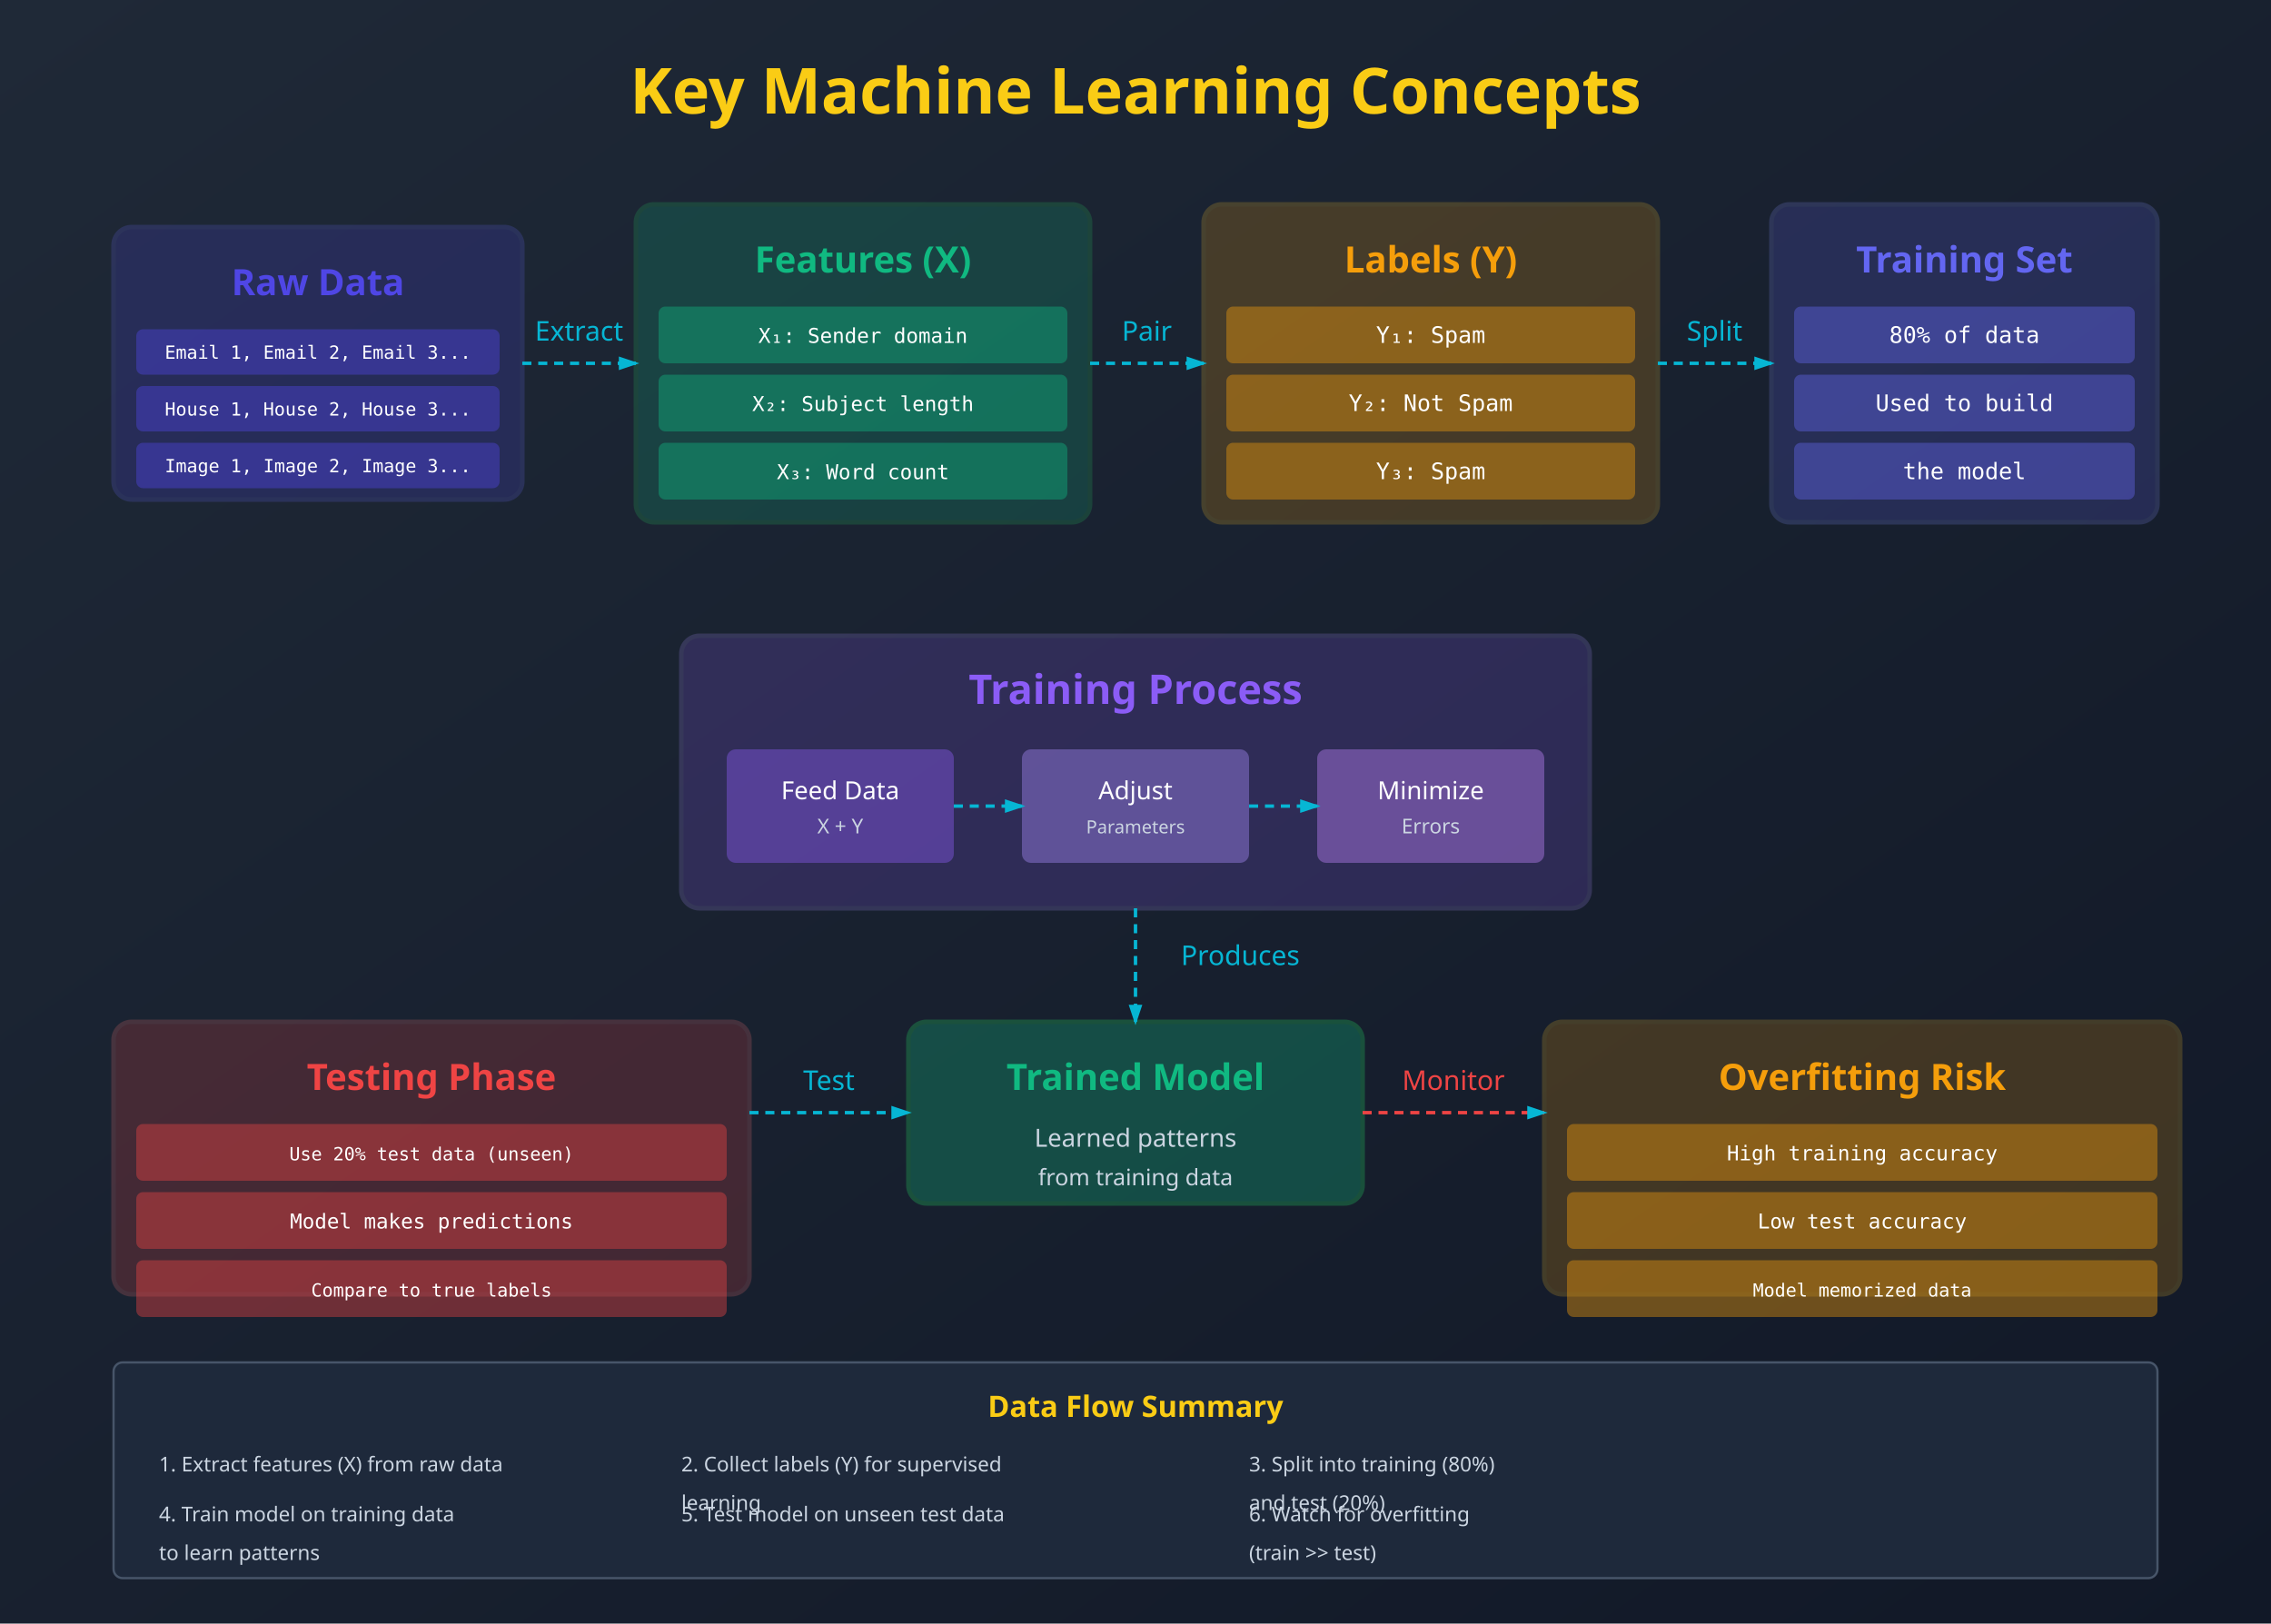
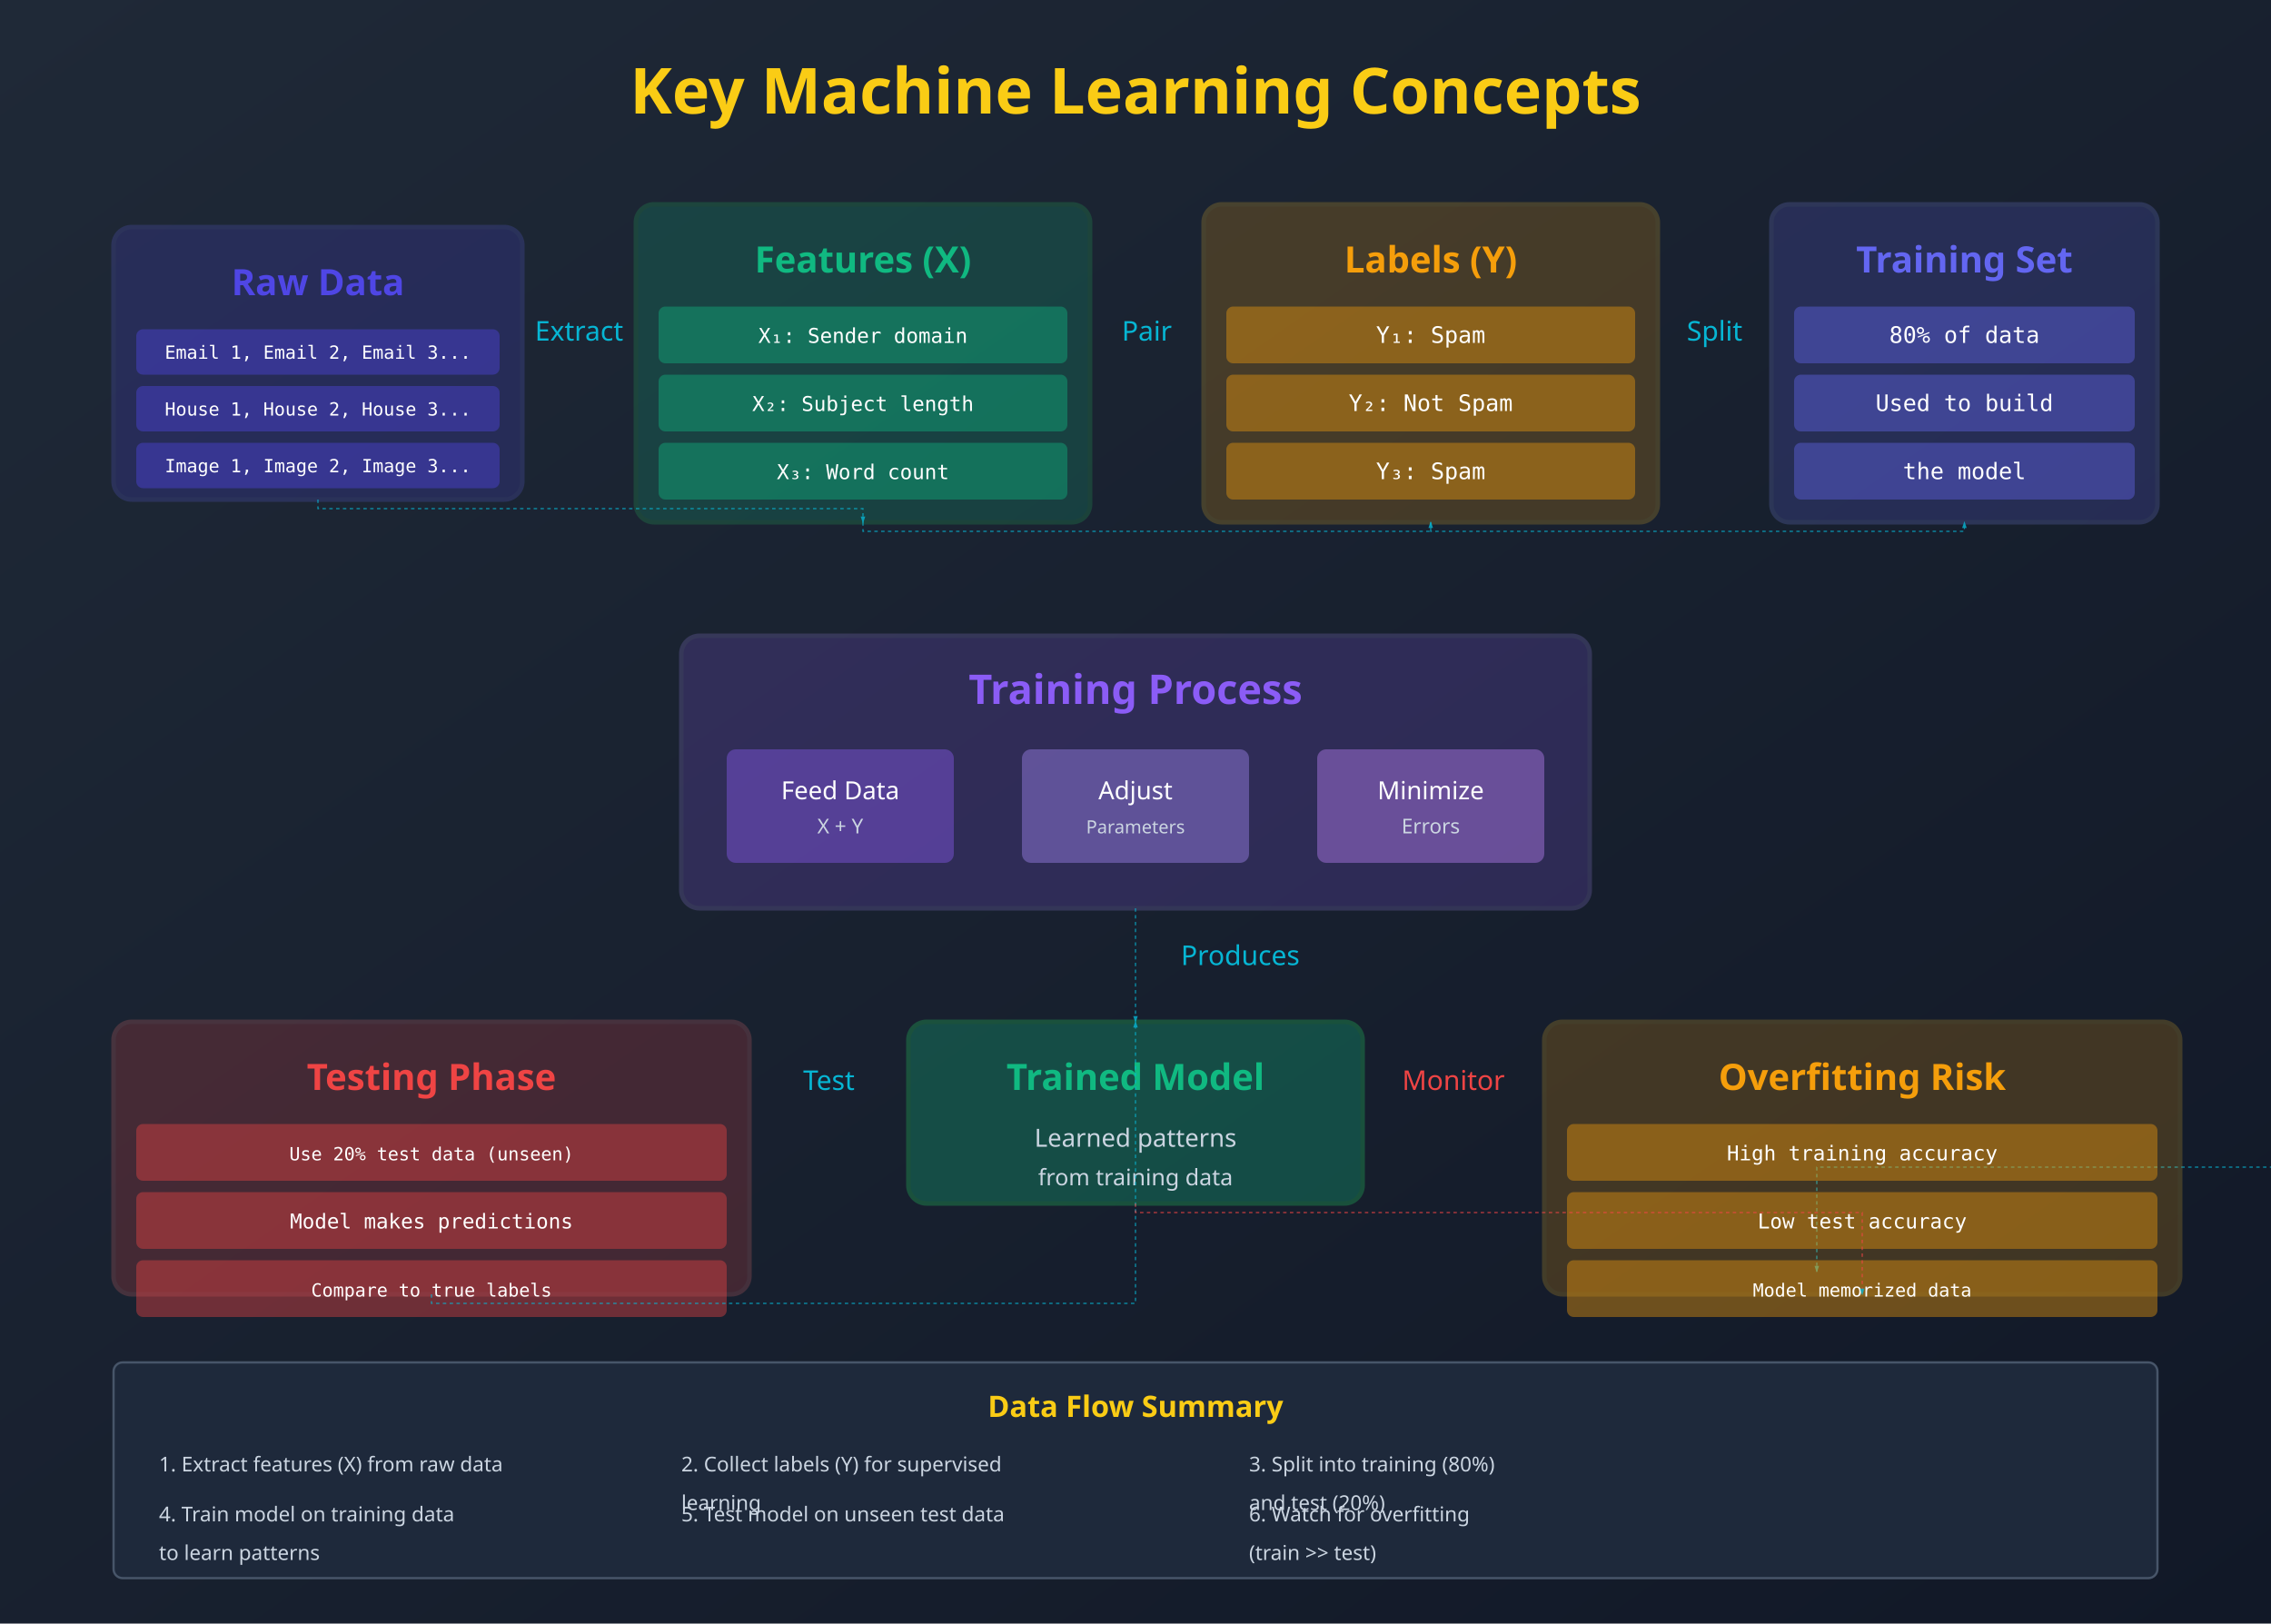
<svg xmlns="http://www.w3.org/2000/svg" width="1000" height="715" viewBox="0 0 1000 715">
  <defs>
    <linearGradient id="conceptsBg" x1="0%" y1="0%" x2="100%" y2="100%">
      <stop offset="0%" style="stop-color:#1f2937;stop-opacity:1" />
      <stop offset="100%" style="stop-color:#111827;stop-opacity:1" />
    </linearGradient>
    <marker id="arrowConcepts" markerWidth="6" markerHeight="6" refX="5" refY="2" orient="auto">
      <polygon points="0 0, 6 2, 0 4" fill="#06b6d4" />
    </marker>
  </defs>
  <rect width="1000" height="715" fill="url(#conceptsBg)" />
  <text x="500" y="50" font-family="system-ui, sans-serif" font-size="28" font-weight="bold" fill="#facc15" text-anchor="middle">Key Machine Learning Concepts</text>
  <g transform="translate(50, 100)">
    <rect x="0" y="0" width="180" height="120" fill="#4f46e5" opacity="0.2" rx="8" stroke="#6366f1" stroke-width="2" />
    <text x="90" y="30" font-family="system-ui, sans-serif" font-size="16" font-weight="bold" fill="#4f46e5" text-anchor="middle">Raw Data</text>
    <rect x="10" y="45" width="160" height="20" fill="#4f46e5" opacity="0.4" rx="3" />
    <text x="90" y="58" font-family="monospace" font-size="8" fill="#fff" text-anchor="middle">Email 1, Email 2, Email 3...</text>
    <rect x="10" y="70" width="160" height="20" fill="#4f46e5" opacity="0.4" rx="3" />
    <text x="90" y="83" font-family="monospace" font-size="8" fill="#fff" text-anchor="middle">House 1, House 2, House 3...</text>
    <rect x="10" y="95" width="160" height="20" fill="#4f46e5" opacity="0.4" rx="3" />
    <text x="90" y="108" font-family="monospace" font-size="8" fill="#fff" text-anchor="middle">Image 1, Image 2, Image 3...</text>
  </g>
  <g transform="translate(280, 90)">
    <rect x="0" y="0" width="200" height="140" fill="#10b981" opacity="0.2" rx="8" stroke="#22c55e" stroke-width="2" />
    <text x="100" y="30" font-family="system-ui, sans-serif" font-size="16" font-weight="bold" fill="#10b981" text-anchor="middle">Features (X)</text>
    <rect x="10" y="45" width="180" height="25" fill="#10b981" opacity="0.4" rx="3" />
    <text x="100" y="61" font-family="monospace" font-size="9" fill="#fff" text-anchor="middle">X₁: Sender domain</text>
    <rect x="10" y="75" width="180" height="25" fill="#10b981" opacity="0.4" rx="3" />
    <text x="100" y="91" font-family="monospace" font-size="9" fill="#fff" text-anchor="middle">X₂: Subject length</text>
    <rect x="10" y="105" width="180" height="25" fill="#10b981" opacity="0.4" rx="3" />
    <text x="100" y="121" font-family="monospace" font-size="9" fill="#fff" text-anchor="middle">X₃: Word count</text>
  </g>
  <g transform="translate(530, 90)">
    <rect x="0" y="0" width="200" height="140" fill="#f59e0b" opacity="0.2" rx="8" stroke="#fbbf24" stroke-width="2" />
    <text x="100" y="30" font-family="system-ui, sans-serif" font-size="16" font-weight="bold" fill="#f59e0b" text-anchor="middle">Labels (Y)</text>
    <rect x="10" y="45" width="180" height="25" fill="#f59e0b" opacity="0.4" rx="3" />
    <text x="100" y="61" font-family="monospace" font-size="10" fill="#fff" text-anchor="middle">Y₁: Spam</text>
    <rect x="10" y="75" width="180" height="25" fill="#f59e0b" opacity="0.4" rx="3" />
    <text x="100" y="91" font-family="monospace" font-size="10" fill="#fff" text-anchor="middle">Y₂: Not Spam</text>
    <rect x="10" y="105" width="180" height="25" fill="#f59e0b" opacity="0.4" rx="3" />
    <text x="100" y="121" font-family="monospace" font-size="10" fill="#fff" text-anchor="middle">Y₃: Spam</text>
  </g>
  <g transform="translate(780, 90)">
    <rect x="0" y="0" width="170" height="140" fill="#6366f1" opacity="0.2" rx="8" stroke="#818cf8" stroke-width="2" />
    <text x="85" y="30" font-family="system-ui, sans-serif" font-size="16" font-weight="bold" fill="#6366f1" text-anchor="middle">Training Set</text>
    <rect x="10" y="45" width="150" height="25" fill="#6366f1" opacity="0.4" rx="3" />
    <text x="85" y="61" font-family="monospace" font-size="10" fill="#fff" text-anchor="middle">80% of data</text>
    <rect x="10" y="75" width="150" height="25" fill="#6366f1" opacity="0.4" rx="3" />
    <text x="85" y="91" font-family="monospace" font-size="10" fill="#fff" text-anchor="middle">Used to build</text>
    <rect x="10" y="105" width="150" height="25" fill="#6366f1" opacity="0.4" rx="3" />
    <text x="85" y="121" font-family="monospace" font-size="10" fill="#fff" text-anchor="middle">the model</text>
  </g>
-   <path d="M 230 160 L 280 160" fill="none" stroke="#06b6d4" stroke-width="1.5" stroke-dasharray="4,3" marker-end="url(#arrowConcepts)" />
+   <path d="M 140.0 220.0 L 140.0 224.0 L 380.0 224.0 L 380.0 230.0" fill="none" stroke="#06b6d4" stroke-width="0.5" stroke-dasharray="1.5,1.5" marker-end="url(#arrowConcepts)" opacity="0.8" />
  <text x="255" y="150" font-family="system-ui, sans-serif" font-size="12" fill="#06b6d4" text-anchor="middle">Extract</text>
-   <path d="M 480 160 L 530 160" fill="none" stroke="#06b6d4" stroke-width="1.5" stroke-dasharray="4,3" marker-end="url(#arrowConcepts)" />
+   <path d="M 380.0 230.0 L 380.0 234.0 L 630.0 234.0 L 630.0 230.0" fill="none" stroke="#06b6d4" stroke-width="0.5" stroke-dasharray="1.5,1.5" marker-end="url(#arrowConcepts)" opacity="0.8" />
  <text x="505" y="150" font-family="system-ui, sans-serif" font-size="12" fill="#06b6d4" text-anchor="middle">Pair</text>
-   <path d="M 730 160 L 780 160" fill="none" stroke="#06b6d4" stroke-width="1.5" stroke-dasharray="4,3" marker-end="url(#arrowConcepts)" />
+   <path d="M 630.0 230.0 L 630.0 234.0 L 865.0 234.0 L 865.0 230.0" fill="none" stroke="#06b6d4" stroke-width="0.5" stroke-dasharray="1.5,1.5" marker-end="url(#arrowConcepts)" opacity="0.8" />
  <text x="755" y="150" font-family="system-ui, sans-serif" font-size="12" fill="#06b6d4" text-anchor="middle">Split</text>
  <g transform="translate(300, 280)">
    <rect x="0" y="0" width="400" height="120" fill="#8b5cf6" opacity="0.2" rx="8" stroke="#a78bfa" stroke-width="2" />
    <text x="200" y="30" font-family="system-ui, sans-serif" font-size="18" font-weight="bold" fill="#8b5cf6" text-anchor="middle">Training Process</text>
    <rect x="20" y="50" width="100" height="50" fill="#8b5cf6" opacity="0.4" rx="4" />
    <text x="70" y="72" font-family="system-ui, sans-serif" font-size="11" fill="#fff" text-anchor="middle">Feed Data</text>
    <text x="70" y="87" font-family="system-ui, sans-serif" font-size="9" fill="#cbd5e1" text-anchor="middle">X + Y</text>
    <rect x="150" y="50" width="100" height="50" fill="#a78bfa" opacity="0.4" rx="4" />
    <text x="200" y="72" font-family="system-ui, sans-serif" font-size="11" fill="#fff" text-anchor="middle">Adjust</text>
    <text x="200" y="87" font-family="system-ui, sans-serif" font-size="8" fill="#cbd5e1" text-anchor="middle">Parameters</text>
    <rect x="280" y="50" width="100" height="50" fill="#c084fc" opacity="0.4" rx="4" />
    <text x="330" y="72" font-family="system-ui, sans-serif" font-size="11" fill="#fff" text-anchor="middle">Minimize</text>
    <text x="330" y="87" font-family="system-ui, sans-serif" font-size="9" fill="#cbd5e1" text-anchor="middle">Errors</text>
-     <path d="M 120 75 L 150 75" fill="none" stroke="#06b6d4" stroke-width="1.5" stroke-dasharray="4,3" marker-end="url(#arrowConcepts)" />
-     <path d="M 250 75 L 280 75" fill="none" stroke="#06b6d4" stroke-width="1.5" stroke-dasharray="4,3" marker-end="url(#arrowConcepts)" />
+     <path d="M 865.0 230.0 L 865.0 234.0 L 500.0 234.0 L 500.0 280.0" fill="none" stroke="#06b6d4" stroke-width="0.5" stroke-dasharray="1.5,1.5" marker-end="url(#arrowConcepts)" opacity="0.8" />
  </g>
  <g transform="translate(400, 450)">
    <rect x="0" y="0" width="200" height="80" fill="#10b981" opacity="0.3" rx="8" stroke="#22c55e" stroke-width="2" />
    <text x="100" y="30" font-family="system-ui, sans-serif" font-size="16" font-weight="bold" fill="#10b981" text-anchor="middle">Trained Model</text>
    <text x="100" y="55" font-family="system-ui, sans-serif" font-size="11" fill="#cbd5e1" text-anchor="middle">Learned patterns</text>
    <text x="100" y="72" font-family="system-ui, sans-serif" font-size="10" fill="#cbd5e1" text-anchor="middle">from training data</text>
  </g>
-   <path d="M 500 400 L 500 450" fill="none" stroke="#06b6d4" stroke-width="1.5" stroke-dasharray="4,3" marker-end="url(#arrowConcepts)" />
+   <path d="M 500.0 400.0 L 500.0 404.0 L 500.0 450.0" fill="none" stroke="#06b6d4" stroke-width="0.5" stroke-dasharray="1.5,1.5" marker-end="url(#arrowConcepts)" opacity="0.8" />
  <text x="520" y="425" font-family="system-ui, sans-serif" font-size="12" fill="#06b6d4">Produces</text>
  <g transform="translate(50, 450)">
    <rect x="0" y="0" width="280" height="120" fill="#ef4444" opacity="0.2" rx="8" stroke="#f87171" stroke-width="2" />
    <text x="140" y="30" font-family="system-ui, sans-serif" font-size="16" font-weight="bold" fill="#ef4444" text-anchor="middle">Testing Phase</text>
    <rect x="10" y="45" width="260" height="25" fill="#ef4444" opacity="0.4" rx="3" />
    <text x="140" y="61" font-family="monospace" font-size="8" fill="#fff" text-anchor="middle">Use 20% test data (unseen)</text>
    <rect x="10" y="75" width="260" height="25" fill="#ef4444" opacity="0.4" rx="3" />
    <text x="140" y="91" font-family="monospace" font-size="9" fill="#fff" text-anchor="middle">Model makes predictions</text>
    <rect x="10" y="105" width="260" height="25" fill="#ef4444" opacity="0.4" rx="3" />
    <text x="140" y="121" font-family="monospace" font-size="8" fill="#fff" text-anchor="middle">Compare to true labels</text>
  </g>
  <g transform="translate(680, 450)">
    <rect x="0" y="0" width="280" height="120" fill="#f59e0b" opacity="0.2" rx="8" stroke="#fbbf24" stroke-width="2" />
    <text x="140" y="30" font-family="system-ui, sans-serif" font-size="16" font-weight="bold" fill="#f59e0b" text-anchor="middle">Overfitting Risk</text>
    <rect x="10" y="45" width="260" height="25" fill="#f59e0b" opacity="0.4" rx="3" />
    <text x="140" y="61" font-family="monospace" font-size="9" fill="#fff" text-anchor="middle">High training accuracy</text>
    <rect x="10" y="75" width="260" height="25" fill="#f59e0b" opacity="0.4" rx="3" />
    <text x="140" y="91" font-family="monospace" font-size="9" fill="#fff" text-anchor="middle">Low test accuracy</text>
    <rect x="10" y="105" width="260" height="25" fill="#f59e0b" opacity="0.4" rx="3" />
    <text x="140" y="121" font-family="monospace" font-size="8" fill="#fff" text-anchor="middle">Model memorized data</text>
  </g>
-   <path d="M 330 490 L 400 490" fill="none" stroke="#06b6d4" stroke-width="1.5" stroke-dasharray="4,3" marker-end="url(#arrowConcepts)" />
+   <path d="M 190.0 570.0 L 190.0 574.0 L 500.0 574.0 L 500.0 450.0" fill="none" stroke="#06b6d4" stroke-width="0.5" stroke-dasharray="1.5,1.5" marker-end="url(#arrowConcepts)" opacity="0.8" />
  <text x="365" y="480" font-family="system-ui, sans-serif" font-size="12" fill="#06b6d4" text-anchor="middle">Test</text>
-   <path d="M 600 490 L 680 490" fill="none" stroke="#ef4444" stroke-width="1.5" stroke-dasharray="4,3" marker-end="url(#arrowConcepts)" />
+   <path d="M 500.0 530.0 L 500.0 534.0 L 820.0 534.0 L 820.0 570.0" fill="none" stroke="#ef4444" stroke-width="0.5" stroke-dasharray="1.5,1.5" marker-end="url(#arrowConcepts)" opacity="0.8" />
  <text x="640" y="480" font-family="system-ui, sans-serif" font-size="12" fill="#ef4444" text-anchor="middle">Monitor</text>
  <g transform="translate(50, 600)">
    <rect x="0" y="0" width="900" height="95" fill="#1e293b" rx="4" stroke="#475569" stroke-width="1" />
    <text x="450" y="24" font-family="system-ui, sans-serif" font-size="13" font-weight="bold" fill="#facc15" text-anchor="middle">Data Flow Summary</text>
    <text x="20" y="48" font-family="system-ui, sans-serif" font-size="9" fill="#cbd5e1">1. Extract features (X) from raw data</text>
    <text x="250" y="48" font-family="system-ui, sans-serif" font-size="9" fill="#cbd5e1">2. Collect labels (Y) for supervised</text>
    <text x="500" y="48" font-family="system-ui, sans-serif" font-size="9" fill="#cbd5e1">3. Split into training (80%)</text>
    <text x="250" y="65" font-family="system-ui, sans-serif" font-size="9" fill="#cbd5e1">learning</text>
    <text x="500" y="65" font-family="system-ui, sans-serif" font-size="9" fill="#cbd5e1">and test (20%)</text>
    <text x="20" y="70" font-family="system-ui, sans-serif" font-size="9" fill="#cbd5e1">4. Train model on training data</text>
    <text x="250" y="70" font-family="system-ui, sans-serif" font-size="9" fill="#cbd5e1">5. Test model on unseen test data</text>
    <text x="500" y="70" font-family="system-ui, sans-serif" font-size="9" fill="#cbd5e1">6. Watch for overfitting</text>
    <text x="20" y="87" font-family="system-ui, sans-serif" font-size="9" fill="#cbd5e1">to learn patterns</text>
    <text x="500" y="87" font-family="system-ui, sans-serif" font-size="9" fill="#cbd5e1">(train &gt;&gt; test)</text>
  </g>
</svg>
